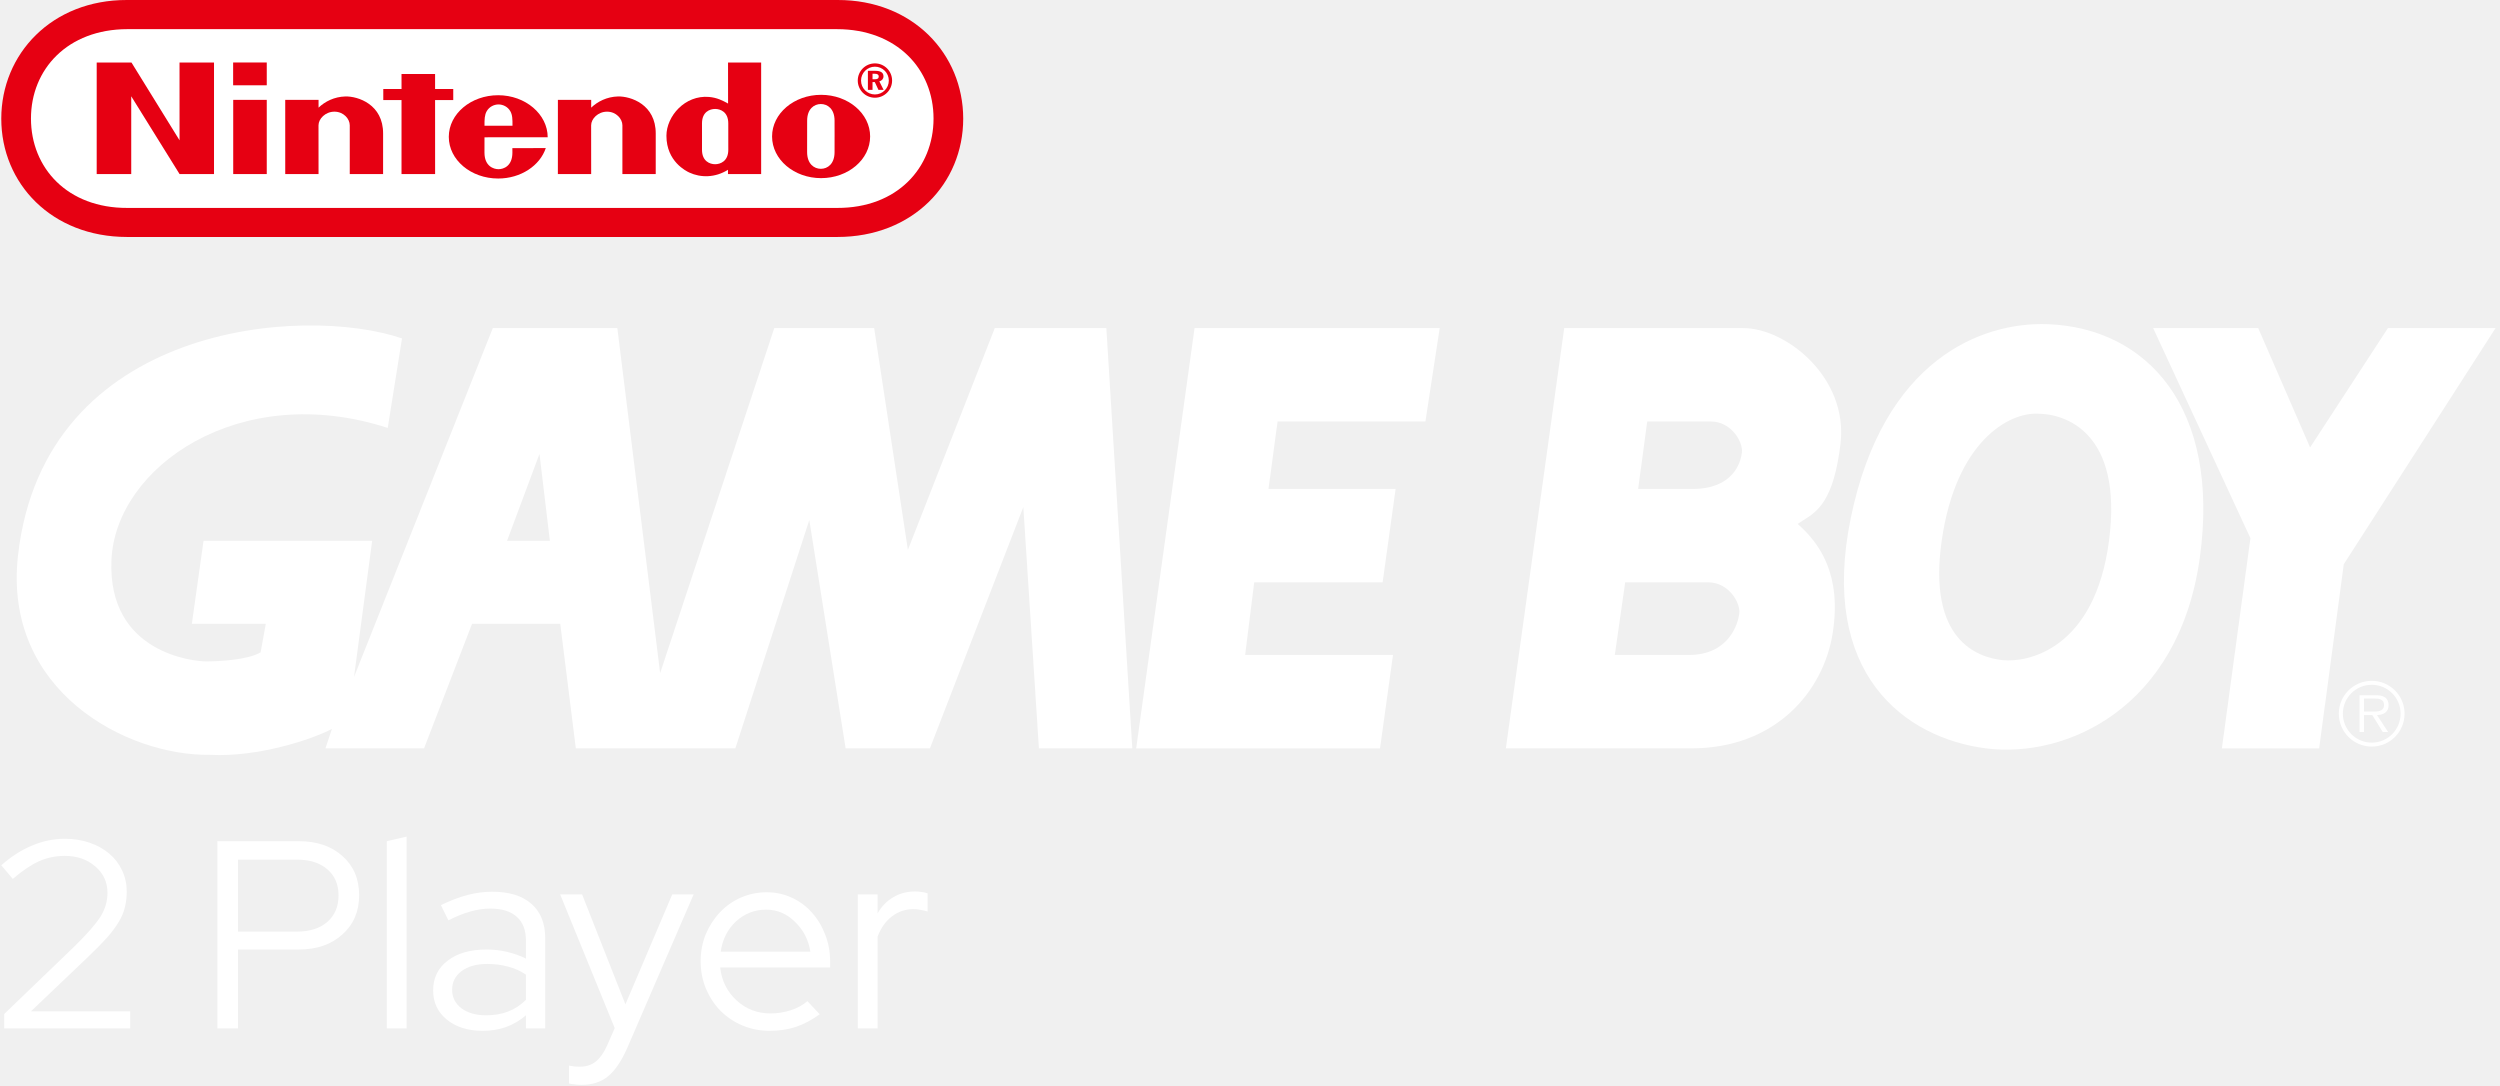
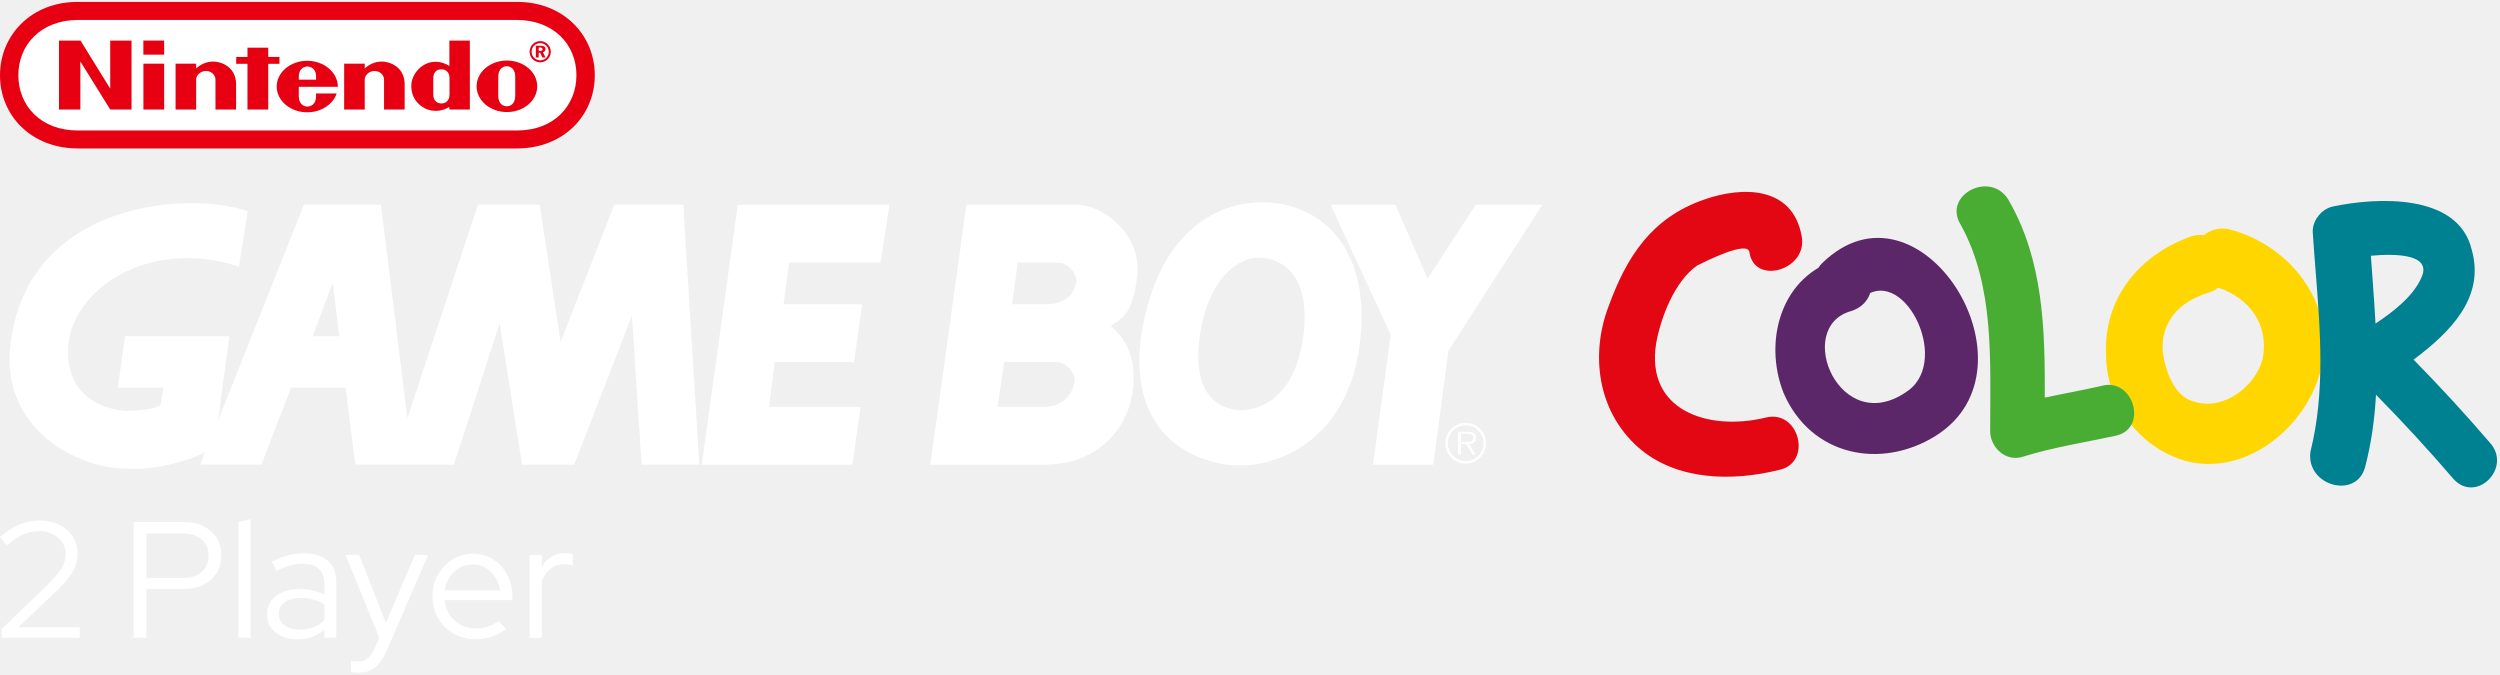
- <svg xmlns="http://www.w3.org/2000/svg" width="486" height="211" viewBox="0 0 486 211" fill="none">
-   <path d="M24.707 46.068C10.046 46.063 0.249 35.673 0.249 23.075C0.249 10.477 10.068 -0.032 24.685 7.41949e-05H162.813C177.43 -0.032 187.249 10.477 187.249 23.075C187.249 35.673 177.452 46.063 162.791 46.068H24.707Z" fill="#E60012" />
-   <path d="M24.752 5.667C13.145 5.689 6.02 13.447 6.02 23.045C6.02 32.641 13.1 40.464 24.752 40.421H162.746C174.398 40.461 181.48 32.641 181.48 23.045C181.48 13.45 174.356 5.692 162.749 5.669L24.752 5.667Z" fill="white" />
-   <path fill-rule="evenodd" clip-rule="evenodd" d="M166.749 15.66C166.749 13.817 168.244 12.322 170.087 12.322C171.929 12.322 173.424 13.817 173.424 15.66C173.424 17.503 171.929 18.997 170.087 18.997C168.244 18.997 166.749 17.503 166.749 15.66ZM170.087 18.362C171.577 18.362 172.786 17.152 172.786 15.662C172.786 14.17 171.577 12.963 170.087 12.963C168.597 12.963 167.387 14.172 167.387 15.662C167.387 17.152 168.597 18.362 170.087 18.362Z" fill="#E60012" />
-   <path fill-rule="evenodd" clip-rule="evenodd" d="M171.748 14.833C171.748 14.125 171.224 13.768 170.169 13.768H168.719V17.465H169.62V15.95H170.06L170.767 17.465H171.768L170.941 15.814C171.445 15.687 171.748 15.32 171.748 14.833ZM170.06 15.409H169.62V14.334H170.015C170.556 14.334 170.822 14.5 170.822 14.885C170.822 15.253 170.574 15.409 170.06 15.409Z" fill="#E60012" />
-   <path fill-rule="evenodd" clip-rule="evenodd" d="M99.61 29.668C99.61 28.859 99.605 28.794 99.605 28.794L106.101 28.789C104.966 32.194 101.249 34.705 96.848 34.705C91.544 34.705 87.245 31.081 87.245 26.609C87.245 22.136 91.544 18.511 96.848 18.511C102.153 18.511 106.471 22.216 106.471 26.688C106.471 26.696 94.186 26.691 94.186 26.691C94.186 26.691 94.181 28.879 94.181 29.668C94.181 32.306 95.947 32.892 96.91 32.892C97.874 32.892 99.61 32.306 99.61 29.668ZM94.618 21.617C94.204 22.337 94.176 23.182 94.186 24.446L99.627 24.448C99.637 23.184 99.62 22.34 99.205 21.617C98.696 20.729 97.761 20.307 96.912 20.301C96.912 20.301 96.912 20.301 96.913 20.301H96.91C96.911 20.301 96.911 20.301 96.912 20.301C96.063 20.307 95.127 20.729 94.618 21.617Z" fill="#E60012" />
-   <path d="M120.125 18.752C122.563 18.682 127.51 20.279 127.475 25.988C127.47 27.001 127.473 33.835 127.473 33.835H120.994C120.994 33.835 120.994 25.265 120.994 24.364C120.994 23.107 119.792 21.709 118.014 21.709C116.238 21.709 114.917 23.107 114.917 24.364C114.917 24.98 114.924 33.835 114.924 33.835H108.45L108.455 19.415L114.927 19.41C114.927 19.41 114.919 20.57 114.927 20.927C116.173 19.738 117.971 18.814 120.124 18.752L120.125 18.752Z" fill="#E60012" />
-   <path d="M67.125 18.752C69.564 18.682 74.511 20.279 74.476 25.988C74.471 27.001 74.473 33.835 74.473 33.835H67.994C67.994 33.835 67.994 25.265 67.994 24.364C67.994 23.107 66.792 21.709 65.014 21.709C63.239 21.709 61.917 23.107 61.917 24.364C61.917 24.98 61.925 33.835 61.925 33.835H55.451L55.448 19.415L61.927 19.41C61.927 19.41 61.92 20.57 61.927 20.927C63.174 19.738 64.969 18.814 67.125 18.752L67.125 18.752Z" fill="#E60012" />
-   <path fill-rule="evenodd" clip-rule="evenodd" d="M147.968 12.153H141.531H141.531C141.531 12.153 141.531 16.795 141.536 20.132C140.493 19.546 139.393 18.983 137.846 18.846C133.145 18.434 129.554 22.591 129.554 26.398C129.554 31.416 133.425 33.274 134.014 33.547C136.207 34.57 139.023 34.573 141.519 33.006C141.519 33.14 141.521 33.84 141.521 33.84H147.968V12.153ZM141.578 23.979V26.557H141.578C141.578 26.557 141.581 28.188 141.581 29.115C141.581 31.342 140.039 31.926 139.023 31.926C137.987 31.926 136.468 31.342 136.468 29.115C136.468 28.347 136.47 26.549 136.47 26.549C136.47 26.549 136.468 24.719 136.468 23.979C136.468 21.749 137.987 21.18 139.025 21.18C140.039 21.18 141.578 21.749 141.578 23.979Z" fill="#E60012" />
-   <path fill-rule="evenodd" clip-rule="evenodd" d="M150.091 26.532C150.091 22.059 154.357 18.434 159.622 18.434C164.887 18.434 169.153 22.059 169.153 26.532C169.153 31.005 164.887 34.63 159.622 34.63C154.36 34.63 150.091 31.005 150.091 26.532ZM162.239 29.569C162.239 28.695 162.242 26.515 162.242 26.515L162.244 26.522C162.238 26.052 162.239 24.895 162.239 24.009C162.239 23.806 162.24 23.616 162.24 23.453C162.24 21.163 160.876 20.222 159.575 20.222C158.276 20.222 156.91 21.163 156.91 23.453C156.91 24.327 156.905 26.46 156.905 26.46C156.905 26.46 156.903 28.695 156.903 29.569C156.903 31.869 158.266 32.817 159.575 32.817C160.881 32.817 162.239 31.869 162.239 29.569Z" fill="#E60012" />
-   <path d="M45.322 16.581V12.148H51.858V16.581H45.322Z" fill="#E60012" />
-   <path d="M45.337 33.84V19.417L51.858 19.42V33.84L45.337 33.84Z" fill="#E60012" />
-   <path d="M78.055 33.84L78.057 19.447H74.511V17.306L78.059 17.304L78.055 14.383H84.581V17.302H88.112V19.447H84.581L84.586 33.84L78.055 33.84Z" fill="#E60012" />
-   <path d="M18.797 33.84L18.799 12.153H25.557L34.904 27.277L34.899 12.153H41.604V33.84H34.909L25.512 18.717V33.84H18.797Z" fill="#E60012" />
-   <path d="M418.571 63.779H438.996L449.084 86.982L464.213 63.779H485.136L455.635 109.675L450.846 145.484H431.935L437.482 104.626L418.571 63.779Z" fill="white" />
-   <path d="M268.277 145.484L270.799 127.32H242.057L243.821 113.205H268.782L271.307 95.049H246.596L248.362 81.934H277.102L279.878 63.779H232.221L220.873 145.484H268.277Z" fill="white" />
-   <path fill-rule="evenodd" clip-rule="evenodd" d="M108.911 121.269H91.765L82.437 145.477H63.272L64.532 141.693C60.75 143.711 50.158 147.243 40.828 146.738C24.69 146.988 0.482 134.379 3.508 107.903C8.649 62.905 58.984 59.236 78.15 65.791L75.374 83.19C46.628 73.861 22.42 90.755 21.664 108.91C20.909 127.067 37.803 128.579 40.072 128.579C42.342 128.579 48.14 128.326 50.662 126.815L51.672 121.268H37.297L39.568 105.129H72.349L68.818 131.605L95.801 63.776H120.009L128.331 130.851L150.52 63.776H169.936L176.494 106.894L193.387 63.776H215.074L220.118 145.477H201.963L198.936 98.575L180.781 145.477H164.39L157.328 101.096L142.954 145.477H111.94L108.911 121.269ZM104.876 88.237L98.572 105.13H106.895L104.876 88.237Z" fill="white" />
-   <path fill-rule="evenodd" clip-rule="evenodd" d="M359.813 100.597C366.117 70.083 385.029 62.518 398.143 63.023C417.305 63.781 431.681 79.16 427.646 108.412C423.612 137.663 401.674 147.497 386.037 145.48C370.403 143.463 353.51 131.107 359.813 100.597ZM409.992 105.133C412.766 83.954 401.42 80.423 396.125 80.423C390.574 80.17 380.236 85.718 377.463 105.133C374.689 124.551 384.522 127.826 389.315 128.331C394.106 128.837 407.218 126.315 409.992 105.133Z" fill="white" />
-   <path fill-rule="evenodd" clip-rule="evenodd" d="M304.085 63.782L292.738 145.482L328.797 145.481C345.188 145.481 354.518 134.388 356.285 123.038C358.049 111.691 353.763 105.638 349.475 101.858C349.837 101.595 350.22 101.353 350.617 101.103C353.259 99.437 356.482 97.406 357.797 86.224C359.309 73.364 347.207 63.782 338.883 63.782H304.085ZM318.456 95.05H329.048C336.866 95.05 338.379 90.006 338.629 87.99C338.881 85.972 336.613 81.937 332.579 81.937H320.223L318.456 95.05ZM313.918 127.325H328.293C336.107 127.325 337.873 121.275 338.123 119.256C338.377 117.239 336.107 113.206 332.073 113.206H315.937L313.918 127.325Z" fill="white" />
-   <path d="M461.075 133.123C457.964 133.123 455.452 135.631 455.452 138.727C455.452 141.856 457.962 144.366 461.075 144.366C464.169 144.366 466.678 141.856 466.678 138.727C466.675 135.63 464.165 133.123 461.075 133.123V132.352C464.6 132.352 467.448 135.213 467.448 138.727C467.448 142.274 464.6 145.134 461.075 145.134C457.527 145.133 454.666 142.274 454.666 138.727C454.666 135.212 457.527 132.353 461.075 132.353V133.123V133.123Z" fill="white" />
-   <path d="M459.561 135.793H461.603C462.491 135.793 463.458 135.925 463.458 137.031C463.458 138.485 461.904 138.32 460.899 138.32L459.561 138.318V139.006H461.171L463.211 142.302H464.247L462.089 139.006C463.36 138.973 464.346 138.455 464.346 137.049C464.346 136.445 464.08 135.811 463.545 135.508C463.01 135.191 462.406 135.158 461.803 135.158H458.695V142.3H459.562V135.793H459.561Z" fill="white" />
-   <path d="M0.821 199.925V197.117L14.601 183.857C16.993 181.5 18.64 179.611 19.541 178.189C20.442 176.733 20.893 175.191 20.893 173.561C20.893 171.481 20.096 169.765 18.501 168.413C16.941 167.061 14.965 166.385 12.573 166.385C10.805 166.385 9.141 166.732 7.581 167.425C6.056 168.119 4.357 169.263 2.485 170.857L0.249 168.205C2.225 166.472 4.236 165.189 6.281 164.357C8.326 163.491 10.441 163.057 12.625 163.057C14.358 163.057 15.97 163.317 17.461 163.837C18.952 164.357 20.217 165.068 21.257 165.969C22.332 166.871 23.164 167.963 23.753 169.245C24.343 170.493 24.637 171.863 24.637 173.353C24.637 174.428 24.516 175.433 24.273 176.369C24.065 177.305 23.666 178.259 23.077 179.229C22.523 180.165 21.76 181.188 20.789 182.297C19.819 183.372 18.588 184.62 17.097 186.041L6.021 196.597H25.313V199.925H0.821Z" fill="white" />
-   <path d="M42.257 199.925V163.525H58.065C61.601 163.525 64.443 164.496 66.593 166.437C68.742 168.344 69.817 170.875 69.817 174.029C69.817 177.184 68.725 179.732 66.541 181.673C64.391 183.615 61.566 184.585 58.065 184.585H46.261V199.925H42.257ZM57.753 167.113H46.261V181.101H57.753C60.214 181.101 62.173 180.477 63.629 179.229C65.085 177.947 65.813 176.231 65.813 174.081C65.813 171.932 65.085 170.233 63.629 168.985C62.173 167.737 60.214 167.113 57.753 167.113Z" fill="white" />
-   <path d="M79.045 162.641V199.925H75.197V163.525L79.045 162.641Z" fill="white" />
-   <path d="M93.823 200.393C90.98 200.393 88.657 199.665 86.855 198.209C85.087 196.753 84.203 194.864 84.203 192.541C84.203 190.115 85.139 188.191 87.011 186.769C88.883 185.313 91.413 184.585 94.603 184.585C95.989 184.585 97.324 184.741 98.607 185.053C99.924 185.365 101.137 185.799 102.247 186.353V182.921C102.247 180.841 101.657 179.281 100.479 178.241C99.3 177.167 97.584 176.629 95.331 176.629C94.048 176.629 92.748 176.82 91.431 177.201C90.148 177.548 88.727 178.12 87.167 178.917L85.711 175.953C87.583 175.052 89.316 174.393 90.911 173.977C92.505 173.561 94.1 173.353 95.695 173.353C98.988 173.353 101.519 174.133 103.287 175.693C105.089 177.253 105.991 179.489 105.991 182.401V199.925H102.247V197.377C101.068 198.383 99.768 199.145 98.347 199.665C96.96 200.151 95.452 200.393 93.823 200.393ZM87.895 192.437C87.895 193.893 88.501 195.089 89.715 196.025C90.963 196.927 92.557 197.377 94.499 197.377C96.059 197.377 97.48 197.135 98.763 196.649C100.045 196.164 101.207 195.401 102.247 194.361V189.473C101.172 188.745 100.011 188.225 98.763 187.913C97.549 187.567 96.197 187.393 94.707 187.393C92.627 187.393 90.963 187.861 89.715 188.797C88.501 189.699 87.895 190.912 87.895 192.437Z" fill="white" />
-   <path d="M117.995 203.305L119.503 199.873L108.895 173.873H113.159L121.583 195.245L130.683 173.873H134.843L121.895 203.825C120.786 206.321 119.555 208.124 118.203 209.233C116.851 210.343 115.135 210.897 113.055 210.897C112.57 210.897 112.102 210.863 111.651 210.793C111.235 210.759 110.889 210.707 110.611 210.637V207.153C110.958 207.223 111.287 207.275 111.599 207.309C111.946 207.344 112.345 207.361 112.795 207.361C113.974 207.361 114.979 207.032 115.811 206.373C116.643 205.715 117.371 204.692 117.995 203.305Z" fill="white" />
-   <path d="M159.348 197.169C157.892 198.244 156.366 199.059 154.772 199.613C153.212 200.133 151.496 200.393 149.624 200.393C147.752 200.393 145.984 200.047 144.32 199.353C142.69 198.66 141.269 197.707 140.056 196.493C138.877 195.28 137.941 193.859 137.248 192.229C136.554 190.565 136.208 188.78 136.208 186.873C136.208 185.001 136.537 183.251 137.196 181.621C137.889 179.992 138.808 178.571 139.952 177.357C141.096 176.144 142.448 175.191 144.008 174.497C145.602 173.804 147.284 173.457 149.052 173.457C150.785 173.457 152.397 173.804 153.888 174.497C155.413 175.191 156.713 176.144 157.788 177.357C158.897 178.571 159.764 179.992 160.388 181.621C161.046 183.251 161.376 185.001 161.376 186.873V188.069H140.004C140.281 190.635 141.338 192.767 143.176 194.465C145.013 196.164 147.214 197.013 149.78 197.013C151.132 197.013 152.449 196.805 153.732 196.389C155.014 195.973 156.089 195.384 156.956 194.621L159.348 197.169ZM148.948 176.837C146.694 176.837 144.736 177.6 143.072 179.125C141.442 180.651 140.454 182.609 140.108 185.001H157.528C157.181 182.713 156.193 180.789 154.564 179.229C152.969 177.635 151.097 176.837 148.948 176.837Z" fill="white" />
-   <path d="M166.755 199.925V173.873H170.603V177.565C171.366 176.213 172.371 175.173 173.619 174.445C174.867 173.683 176.289 173.301 177.883 173.301C178.369 173.301 178.802 173.336 179.183 173.405C179.565 173.44 179.946 173.527 180.327 173.665V177.201C179.877 177.063 179.426 176.959 178.975 176.889C178.525 176.785 178.074 176.733 177.623 176.733C176.029 176.733 174.625 177.201 173.411 178.137C172.198 179.039 171.262 180.356 170.603 182.089V199.925H166.755Z" fill="white" />
+ <svg xmlns="http://www.w3.org/2000/svg" width="786" height="212" viewBox="0 0 786 212" fill="none">
+   <path d="M24.458 46.671C9.797 46.666 0 36.276 0 23.678C0 11.08 9.819 0.57 24.436 0.603H162.564C177.181 0.57 187 11.08 187 23.678C187 36.276 177.203 46.666 162.542 46.671H24.458Z" fill="#E60012" />
+   <path d="M24.503 6.27C12.896 6.292 5.771 14.05 5.771 23.648C5.771 33.243 12.851 41.066 24.503 41.024H162.497C174.149 41.063 181.231 33.243 181.231 23.648C181.231 14.052 174.107 6.294 162.499 6.272L24.503 6.27Z" fill="white" />
+   <path fill-rule="evenodd" clip-rule="evenodd" d="M166.5 16.262C166.5 14.42 167.995 12.925 169.838 12.925C171.68 12.925 173.175 14.42 173.175 16.262C173.175 18.105 171.68 19.6 169.838 19.6C167.995 19.6 166.5 18.105 166.5 16.262ZM169.837 18.964C171.327 18.964 172.537 17.755 172.537 16.265C172.537 14.773 171.327 13.566 169.837 13.566C168.347 13.566 167.138 14.775 167.138 16.265C167.138 17.755 168.347 18.964 169.837 18.964Z" fill="#E60012" />
+   <path fill-rule="evenodd" clip-rule="evenodd" d="M171.499 15.435C171.499 14.728 170.975 14.37 169.92 14.37H168.469V18.068H169.371V16.553H169.81L170.518 18.068H171.519L170.692 16.416C171.196 16.29 171.499 15.922 171.499 15.435ZM169.811 16.012H169.371V14.937H169.766C170.307 14.937 170.573 15.103 170.573 15.488C170.573 15.855 170.325 16.012 169.811 16.012Z" fill="#E60012" />
+   <path fill-rule="evenodd" clip-rule="evenodd" d="M99.361 30.271C99.361 29.461 99.356 29.397 99.356 29.397L105.852 29.392C104.717 32.797 101 35.307 96.599 35.307C91.295 35.307 86.996 31.684 86.996 27.211C86.996 22.739 91.295 19.113 96.599 19.113C101.904 19.113 106.222 22.818 106.222 27.291C106.222 27.298 93.937 27.294 93.937 27.294C93.937 27.294 93.932 29.481 93.932 30.271C93.932 32.908 95.698 33.494 96.661 33.494C97.625 33.494 99.361 32.908 99.361 30.271ZM94.369 22.22C93.954 22.94 93.927 23.784 93.937 25.048L99.378 25.051C99.388 23.787 99.371 22.942 98.956 22.22C98.447 21.331 97.511 20.909 96.662 20.904C96.663 20.904 96.663 20.904 96.664 20.904H96.661C96.662 20.904 96.662 20.904 96.662 20.904C95.814 20.909 94.878 21.331 94.369 22.22Z" fill="#E60012" />
+   <path d="M119.875 19.354C122.314 19.285 127.261 20.881 127.226 26.591C127.221 27.604 127.224 34.438 127.224 34.438H120.744C120.744 34.438 120.744 25.868 120.744 24.966C120.744 23.71 119.543 22.312 117.764 22.312C115.989 22.312 114.668 23.71 114.668 24.966C114.668 25.582 114.675 34.438 114.675 34.438H108.201L108.206 20.017L114.678 20.012C114.678 20.012 114.67 21.172 114.678 21.53C115.924 20.34 117.722 19.416 119.875 19.354L119.875 19.354Z" fill="#E60012" />
+   <path d="M66.876 19.354C69.315 19.285 74.261 20.881 74.227 26.591C74.222 27.604 74.224 34.438 74.224 34.438H67.745C67.745 34.438 67.745 25.868 67.745 24.966C67.745 23.71 66.543 22.312 64.765 22.312C62.989 22.312 61.668 23.71 61.668 24.966C61.668 25.582 61.676 34.438 61.676 34.438H55.202L55.199 20.017L61.678 20.012C61.678 20.012 61.671 21.172 61.678 21.53C62.925 20.34 64.72 19.416 66.876 19.354L66.876 19.354Z" fill="#E60012" />
+   <path fill-rule="evenodd" clip-rule="evenodd" d="M147.719 12.756H141.282H141.282C141.282 12.756 141.282 17.397 141.287 20.735C140.244 20.149 139.144 19.585 137.597 19.448C132.896 19.036 129.305 23.193 129.305 27C129.305 32.019 133.176 33.877 133.765 34.15C135.958 35.173 138.774 35.175 141.269 33.608C141.269 33.742 141.272 34.443 141.272 34.443H147.719V12.756ZM141.329 24.582V27.159H141.329C141.329 27.159 141.332 28.791 141.332 29.717C141.332 31.945 139.789 32.528 138.774 32.528C137.738 32.528 136.218 31.945 136.218 29.717C136.218 28.95 136.221 27.152 136.221 27.152C136.221 27.152 136.218 25.322 136.218 24.582C136.218 22.352 137.738 21.783 138.776 21.783C139.789 21.783 141.329 22.352 141.329 24.582Z" fill="#E60012" />
+   <path fill-rule="evenodd" clip-rule="evenodd" d="M149.842 27.134C149.842 22.662 154.108 19.036 159.373 19.036C164.637 19.036 168.904 22.662 168.904 27.134C168.904 31.607 164.637 35.233 159.373 35.233C154.111 35.233 149.842 31.607 149.842 27.134ZM161.99 30.172C161.99 29.298 161.993 27.117 161.993 27.117L161.995 27.125C161.989 26.654 161.99 25.498 161.99 24.612C161.99 24.408 161.99 24.219 161.99 24.055C161.99 21.766 160.627 20.825 159.326 20.825C158.027 20.825 156.661 21.766 156.661 24.055C156.661 24.929 156.656 27.063 156.656 27.063C156.656 27.063 156.654 29.298 156.654 30.172C156.654 32.471 158.017 33.42 159.326 33.42C160.632 33.42 161.99 32.471 161.99 30.172Z" fill="#E60012" />
+   <path d="M45.072 17.184V12.751H51.609V17.184H45.072Z" fill="#E60012" />
+   <path d="M45.087 34.443V20.02L51.609 20.022V34.443L45.087 34.443Z" fill="#E60012" />
+   <path d="M77.805 34.443L77.808 20.05H74.262V17.909L77.81 17.907L77.805 14.986H84.332V17.904H87.863V20.05H84.332L84.337 34.443L77.805 34.443Z" fill="#E60012" />
+   <path d="M18.548 34.443L18.55 12.756H25.308L34.655 27.879L34.65 12.756H41.355V34.443H34.66L25.263 19.319V34.443H18.548Z" fill="#E60012" />
+   <path d="M418.322 64.381H438.747L448.835 87.585L463.964 64.381H484.887L455.386 110.278L450.597 146.087H431.686L437.233 105.229L418.322 64.381Z" fill="white" />
+   <path d="M268.027 146.087L270.549 127.922H241.807L243.572 113.808H268.532L271.058 95.652H246.346L248.113 82.537H276.853L279.629 64.381H231.971L220.624 146.087H268.027Z" fill="white" />
+   <path fill-rule="evenodd" clip-rule="evenodd" d="M108.662 121.871H91.516L82.188 146.079H63.023L64.282 142.296C60.501 144.314 49.909 147.845 40.578 147.341C24.441 147.59 0.233 134.982 3.258 108.506C8.4 63.508 58.735 59.839 77.901 66.393L75.125 83.793C46.379 74.463 22.171 91.358 21.415 109.513C20.66 127.67 37.553 129.181 39.823 129.181C42.092 129.181 47.891 128.929 50.413 127.417L51.423 121.87H37.048L39.319 105.731H72.1L68.569 132.208L95.551 64.378H119.759L128.082 131.453L150.271 64.378H169.687L176.244 107.497L193.138 64.378H214.825L219.869 146.079H201.714L198.687 99.177L180.532 146.079H164.141L157.079 101.698L142.705 146.079H111.69L108.662 121.871ZM104.627 88.839L98.323 105.732H106.646L104.627 88.839Z" fill="white" />
+   <path fill-rule="evenodd" clip-rule="evenodd" d="M359.564 101.199C365.868 70.686 384.78 63.121 397.894 63.626C417.055 64.383 431.432 79.763 427.397 109.015C423.362 138.266 401.425 148.1 385.788 146.083C370.154 144.066 353.26 131.709 359.564 101.199ZM409.743 105.736C412.517 84.556 401.171 81.025 395.876 81.025C390.325 80.773 379.987 86.321 377.214 105.736C374.44 125.154 384.273 128.429 389.066 128.934C393.857 129.44 406.968 126.918 409.743 105.736Z" fill="white" />
+   <path fill-rule="evenodd" clip-rule="evenodd" d="M303.836 64.384L292.489 146.084L328.548 146.083C344.939 146.083 354.269 134.991 356.036 123.641C357.8 112.293 353.514 106.241 349.225 102.461C349.588 102.197 349.971 101.956 350.368 101.706C353.01 100.04 356.233 98.009 357.548 86.827C359.06 73.967 346.958 64.384 338.634 64.384H303.836ZM318.207 95.652H328.799C336.617 95.652 338.13 90.608 338.379 88.593C338.632 86.574 336.364 82.539 332.33 82.539H319.974L318.207 95.652ZM313.669 127.927H328.044C335.858 127.927 337.624 121.877 337.874 119.858C338.128 117.841 335.858 113.809 331.824 113.809H315.688L313.669 127.927Z" fill="white" />
+   <path d="M460.825 133.725C457.714 133.725 455.203 136.234 455.203 139.329C455.203 142.458 457.713 144.968 460.825 144.968C463.92 144.968 466.429 142.458 466.429 139.329C466.426 136.233 463.916 133.725 460.825 133.725V132.954C464.351 132.954 467.199 135.815 467.199 139.329C467.199 142.876 464.351 145.737 460.825 145.737C457.277 145.736 454.417 142.876 454.417 139.329C454.417 135.815 457.277 132.955 460.825 132.955V133.725V133.725Z" fill="white" />
+   <path d="M459.312 136.395H461.354C462.242 136.395 463.209 136.528 463.209 137.634C463.209 139.088 461.655 138.922 460.65 138.922L459.312 138.921V139.608H460.921L462.961 142.905H463.998L461.839 139.608C463.111 139.576 464.097 139.057 464.097 137.652C464.097 137.048 463.831 136.413 463.296 136.11C462.761 135.793 462.157 135.76 461.554 135.76H458.446V142.903H459.313V136.395H459.312Z" fill="white" />
+   <path d="M566.432 74.19C563.576 58.48 547.865 58.48 535.725 62.764C519.3 68.477 511.444 80.618 505.731 96.329C500.018 111.325 502.161 129.179 515.015 140.605C527.155 151.317 545.008 151.317 559.291 147.746C570.003 145.604 565.718 128.464 555.006 131.321C537.153 135.606 517.157 129.179 520.728 107.755C522.156 99.899 526.441 88.473 533.582 83.474C536.439 82.046 549.293 75.619 550.007 79.189C551.436 89.901 568.575 84.902 566.432 74.19Z" fill="#E30613" />
+   <path d="M578.573 81.333C560.005 86.332 554.292 107.042 560.72 123.467C569.289 143.462 591.427 147.747 608.566 137.035C642.845 115.611 603.567 52.768 572.86 82.761C565.718 89.903 577.859 101.329 585 94.187C597.854 82.047 613.565 112.755 599.997 122.753C578.573 138.464 563.576 102.757 582.144 97.758C592.856 94.187 588.571 78.476 578.573 81.333Z" fill="#5C2768" />
+   <path d="M695.69 89.902C696.283 90.06 696.866 90.236 697.436 90.428C707.165 93.716 713.425 101.961 711.401 112.754C709.259 121.323 699.261 129.179 689.977 126.322C683.55 124.894 680.693 116.325 679.979 110.611C679.265 101.328 684.978 94.9 694.262 92.044C695.512 91.653 696.566 91.1 697.436 90.428C704.517 84.962 699.439 71.647 689.263 74.191C672.838 79.904 661.412 93.472 662.126 111.326C662.126 126.322 672.124 140.605 687.121 144.89C705.688 149.889 724.255 134.892 729.254 117.753C735.682 97.043 720.685 77.047 700.689 72.048C689.263 69.906 684.264 87.045 695.69 89.902Z" fill="#FFD600" />
+   <path fill-rule="evenodd" clip-rule="evenodd" d="M758.825 113.073C770.532 104.327 781.362 93.387 777.102 78.476C772.817 60.623 747.108 62.051 733.54 64.908C729.969 65.622 727.113 69.193 727.113 72.763C727.376 76.977 727.712 81.215 728.05 85.468C729.542 104.281 731.058 123.395 726.398 142.034C724.97 152.746 740.681 157.031 743.538 147.033C745.559 139.398 746.591 131.763 747.012 124.106C755.369 132.59 763.669 141.597 771.389 150.604C778.53 158.459 789.956 147.033 782.815 139.177C775.214 130.31 767.052 121.442 758.825 113.073ZM745.875 86.909C746.237 91.875 746.597 96.818 746.858 101.743C752.939 97.68 758.97 92.855 761.391 87.046C764.448 79.913 753.328 79.686 745.408 80.402C745.508 81.85 745.612 83.296 745.717 84.74L745.875 86.909Z" fill="#008191" />
+   <path d="M616.422 70.62C627.134 89.902 625.706 113.468 625.706 135.606C625.706 140.605 630.705 145.604 636.418 143.462C645.702 140.605 654.985 139.177 664.983 137.035C675.695 134.892 670.696 118.467 660.698 121.324C654.923 122.657 648.871 123.713 642.886 125.009C642.964 103.437 642.462 81.783 631.419 62.765C625.706 53.481 610.709 61.337 616.422 70.62Z" fill="#49AD33" />
+   <path d="M0.572 200.528V197.72L14.352 184.46C16.744 182.103 18.391 180.213 19.292 178.792C20.193 177.336 20.644 175.793 20.644 174.164C20.644 172.084 19.847 170.368 18.252 169.016C16.692 167.664 14.716 166.988 12.324 166.988C10.556 166.988 8.892 167.335 7.332 168.028C5.807 168.721 4.108 169.865 2.236 171.46L0 168.808C1.976 167.075 3.987 165.792 6.032 164.96C8.077 164.093 10.192 163.66 12.376 163.66C14.109 163.66 15.721 163.92 17.212 164.44C18.703 164.96 19.968 165.671 21.008 166.572C22.083 167.473 22.915 168.565 23.504 169.848C24.093 171.096 24.388 172.465 24.388 173.956C24.388 175.031 24.267 176.036 24.024 176.972C23.816 177.908 23.417 178.861 22.828 179.832C22.273 180.768 21.511 181.791 20.54 182.9C19.569 183.975 18.339 185.223 16.848 186.644L5.772 197.2H25.064V200.528H0.572Z" fill="white" />
+   <path d="M42.008 200.528V164.128H57.816C61.352 164.128 64.194 165.099 66.344 167.04C68.493 168.947 69.567 171.477 69.567 174.632C69.567 177.787 68.475 180.335 66.291 182.276C64.142 184.217 61.317 185.188 57.816 185.188H46.011V200.528H42.008ZM57.504 167.716H46.011V181.704H57.504C59.965 181.704 61.923 181.08 63.38 179.832C64.835 178.549 65.564 176.833 65.564 174.684C65.564 172.535 64.835 170.836 63.38 169.588C61.923 168.34 59.965 167.716 57.504 167.716Z" fill="white" />
+   <path d="M78.795 163.244V200.528H74.947V164.128L78.795 163.244Z" fill="white" />
+   <path d="M93.574 200.996C90.731 200.996 88.408 200.268 86.606 198.812C84.838 197.356 83.954 195.467 83.954 193.144C83.954 190.717 84.89 188.793 86.762 187.372C88.634 185.916 91.164 185.188 94.354 185.188C95.74 185.188 97.075 185.344 98.358 185.656C99.675 185.968 100.888 186.401 101.998 186.956V183.524C101.998 181.444 101.408 179.884 100.23 178.844C99.051 177.769 97.335 177.232 95.082 177.232C93.799 177.232 92.499 177.423 91.182 177.804C89.899 178.151 88.478 178.723 86.918 179.52L85.462 176.556C87.334 175.655 89.067 174.996 90.662 174.58C92.256 174.164 93.851 173.956 95.446 173.956C98.739 173.956 101.27 174.736 103.038 176.296C104.84 177.856 105.742 180.092 105.742 183.004V200.528H101.998V197.98C100.819 198.985 99.519 199.748 98.098 200.268C96.711 200.753 95.203 200.996 93.574 200.996ZM87.646 193.04C87.646 194.496 88.252 195.692 89.466 196.628C90.714 197.529 92.308 197.98 94.25 197.98C95.81 197.98 97.231 197.737 98.514 197.252C99.796 196.767 100.958 196.004 101.998 194.964V190.076C100.923 189.348 99.762 188.828 98.514 188.516C97.3 188.169 95.948 187.996 94.458 187.996C92.378 187.996 90.714 188.464 89.466 189.4C88.252 190.301 87.646 191.515 87.646 193.04Z" fill="white" />
+   <path d="M117.746 203.908L119.254 200.476L108.646 174.476H112.91L121.334 195.848L130.434 174.476H134.594L121.646 204.428C120.537 206.924 119.306 208.727 117.954 209.836C116.602 210.945 114.886 211.5 112.806 211.5C112.321 211.5 111.853 211.465 111.402 211.396C110.986 211.361 110.64 211.309 110.362 211.24V207.756C110.709 207.825 111.038 207.877 111.35 207.912C111.697 207.947 112.096 207.964 112.546 207.964C113.725 207.964 114.73 207.635 115.562 206.976C116.394 206.317 117.122 205.295 117.746 203.908Z" fill="white" />
+   <path d="M159.098 197.772C157.642 198.847 156.117 199.661 154.522 200.216C152.962 200.736 151.246 200.996 149.374 200.996C147.502 200.996 145.734 200.649 144.07 199.956C142.441 199.263 141.02 198.309 139.806 197.096C138.628 195.883 137.692 194.461 136.998 192.832C136.305 191.168 135.958 189.383 135.958 187.476C135.958 185.604 136.288 183.853 136.946 182.224C137.64 180.595 138.558 179.173 139.702 177.96C140.846 176.747 142.198 175.793 143.758 175.1C145.353 174.407 147.034 174.06 148.802 174.06C150.536 174.06 152.148 174.407 153.638 175.1C155.164 175.793 156.464 176.747 157.538 177.96C158.648 179.173 159.514 180.595 160.138 182.224C160.797 183.853 161.126 185.604 161.126 187.476V188.672H139.754C140.032 191.237 141.089 193.369 142.926 195.068C144.764 196.767 146.965 197.616 149.53 197.616C150.882 197.616 152.2 197.408 153.482 196.992C154.765 196.576 155.84 195.987 156.706 195.224L159.098 197.772ZM148.698 177.44C146.445 177.44 144.486 178.203 142.822 179.728C141.193 181.253 140.205 183.212 139.858 185.604H157.278C156.932 183.316 155.944 181.392 154.314 179.832C152.72 178.237 150.848 177.44 148.698 177.44Z" fill="white" />
+   <path d="M166.506 200.528V174.476H170.354V178.168C171.117 176.816 172.122 175.776 173.37 175.048C174.618 174.285 176.039 173.904 177.634 173.904C178.119 173.904 178.553 173.939 178.934 174.008C179.315 174.043 179.697 174.129 180.078 174.268V177.804C179.627 177.665 179.177 177.561 178.726 177.492C178.275 177.388 177.825 177.336 177.374 177.336C175.779 177.336 174.375 177.804 173.162 178.74C171.949 179.641 171.013 180.959 170.354 182.692V200.528H166.506Z" fill="white" />
</svg>
